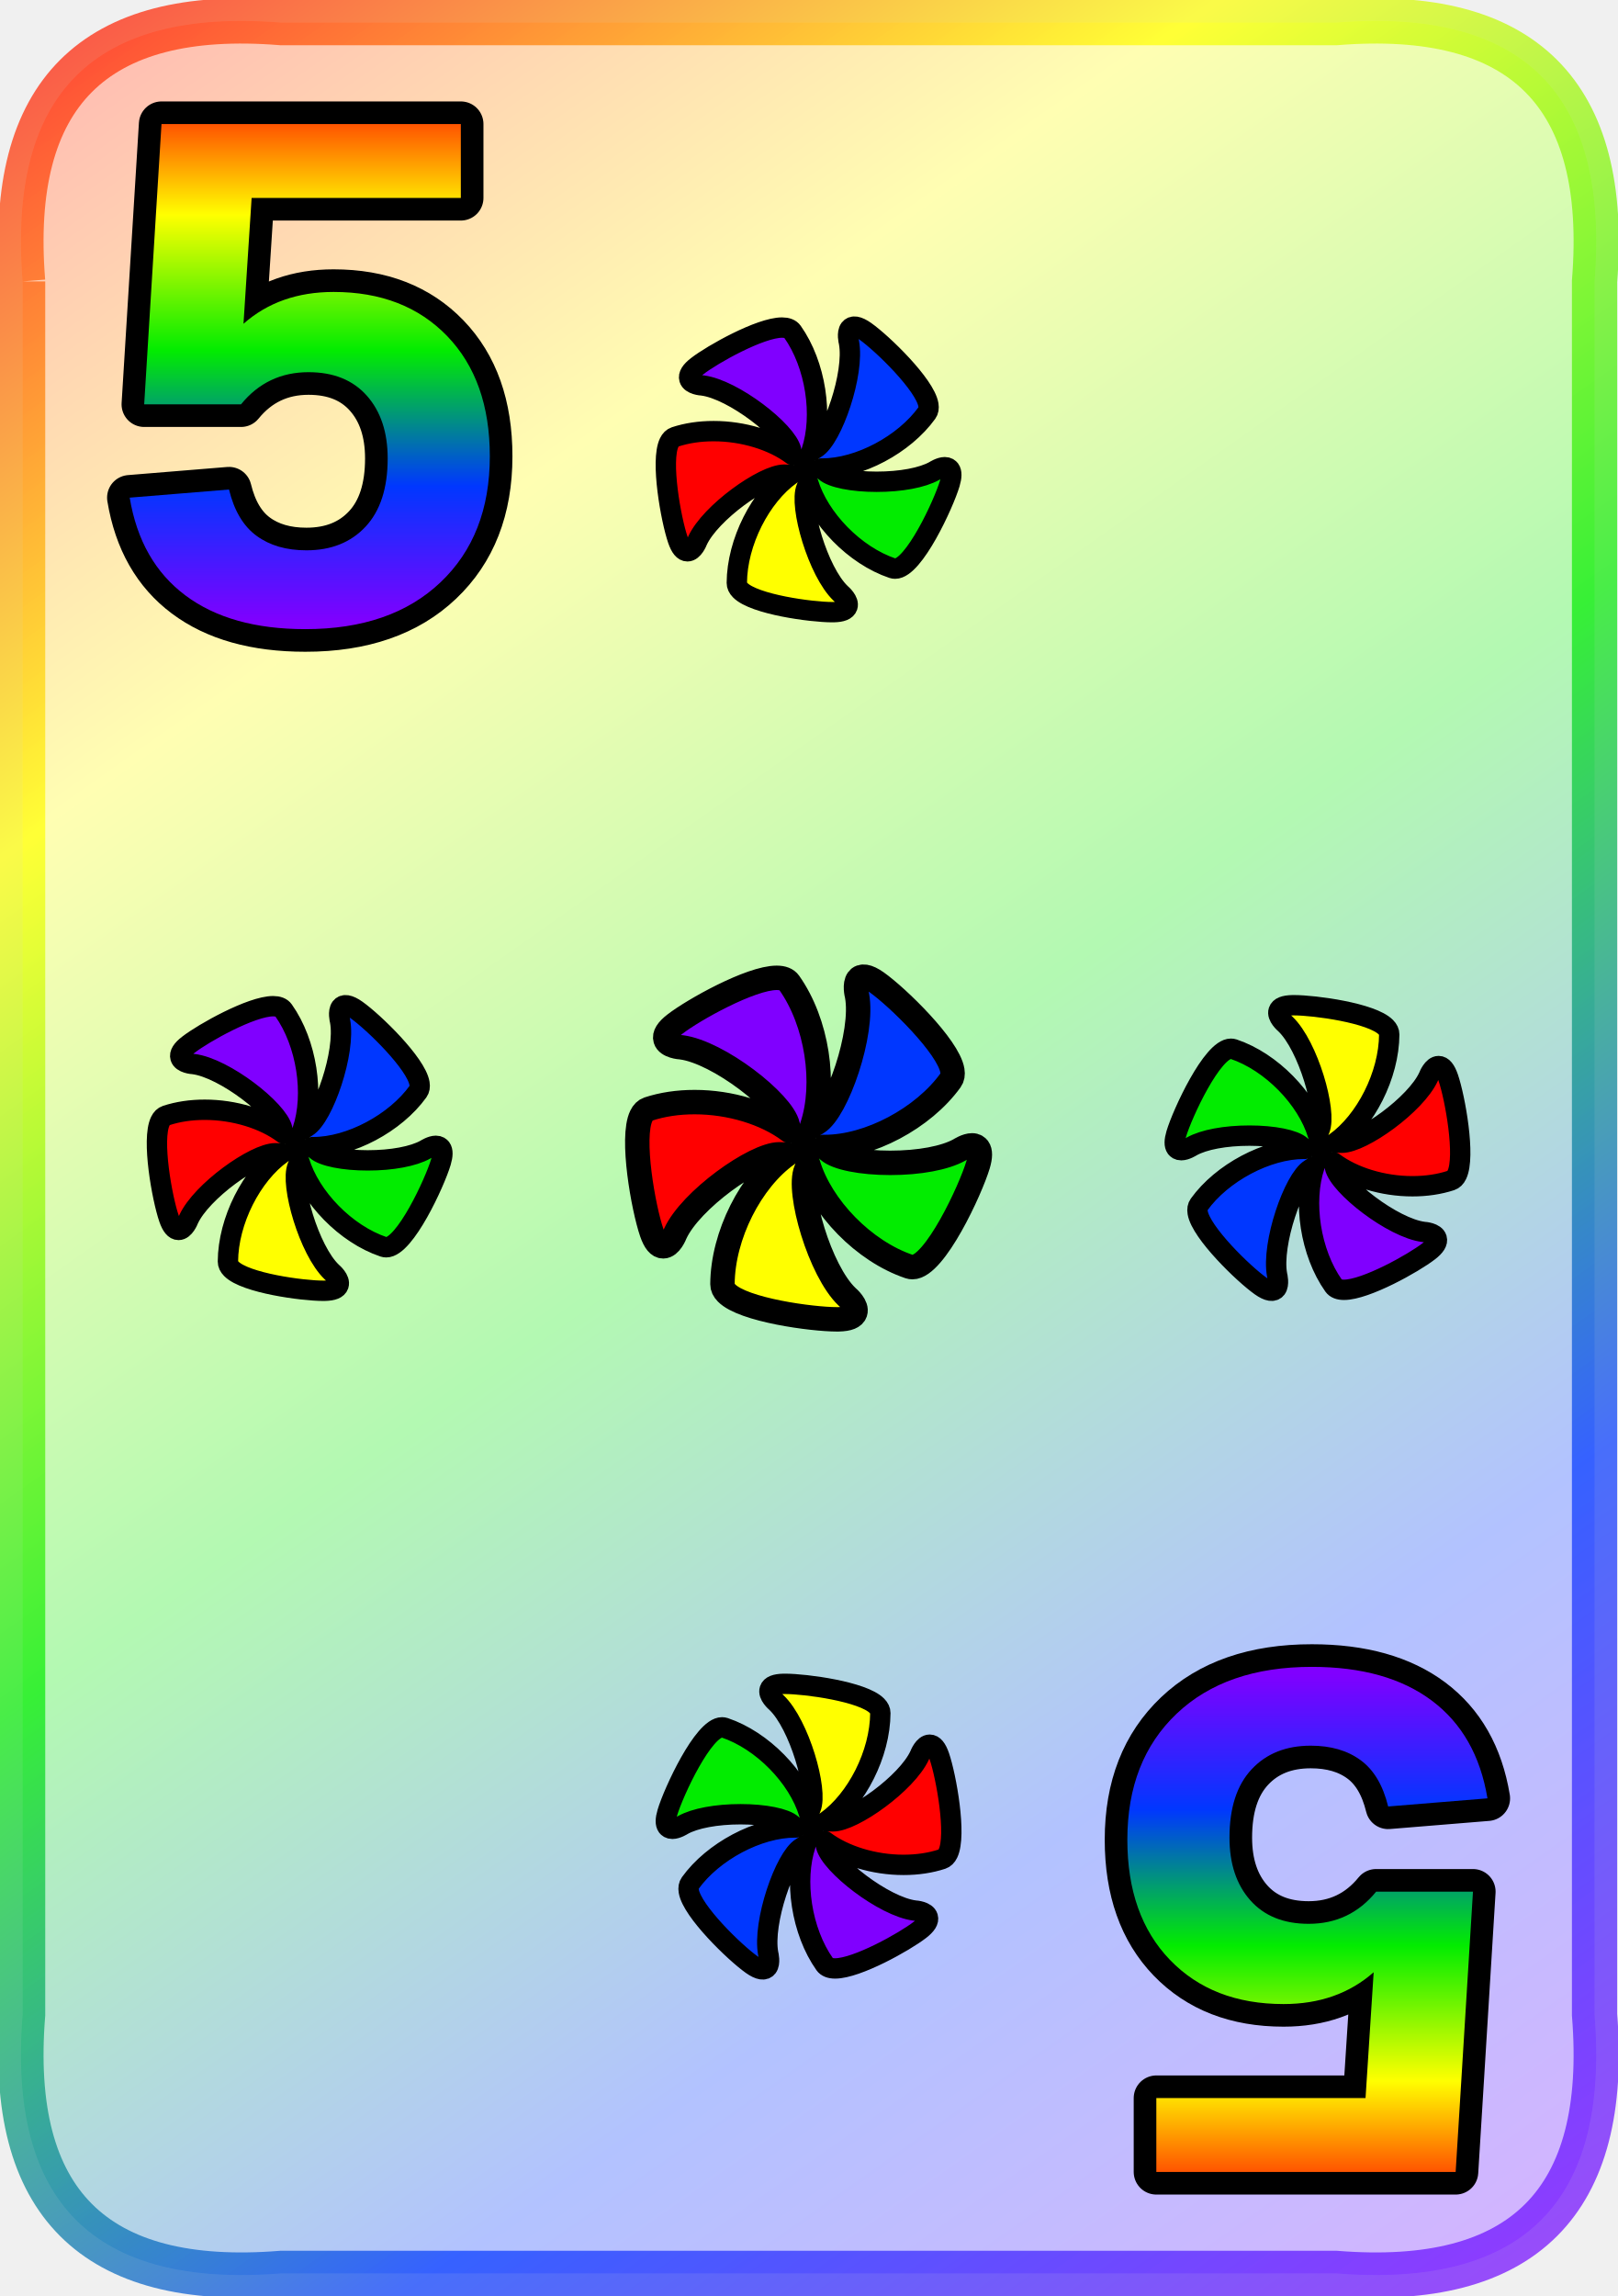
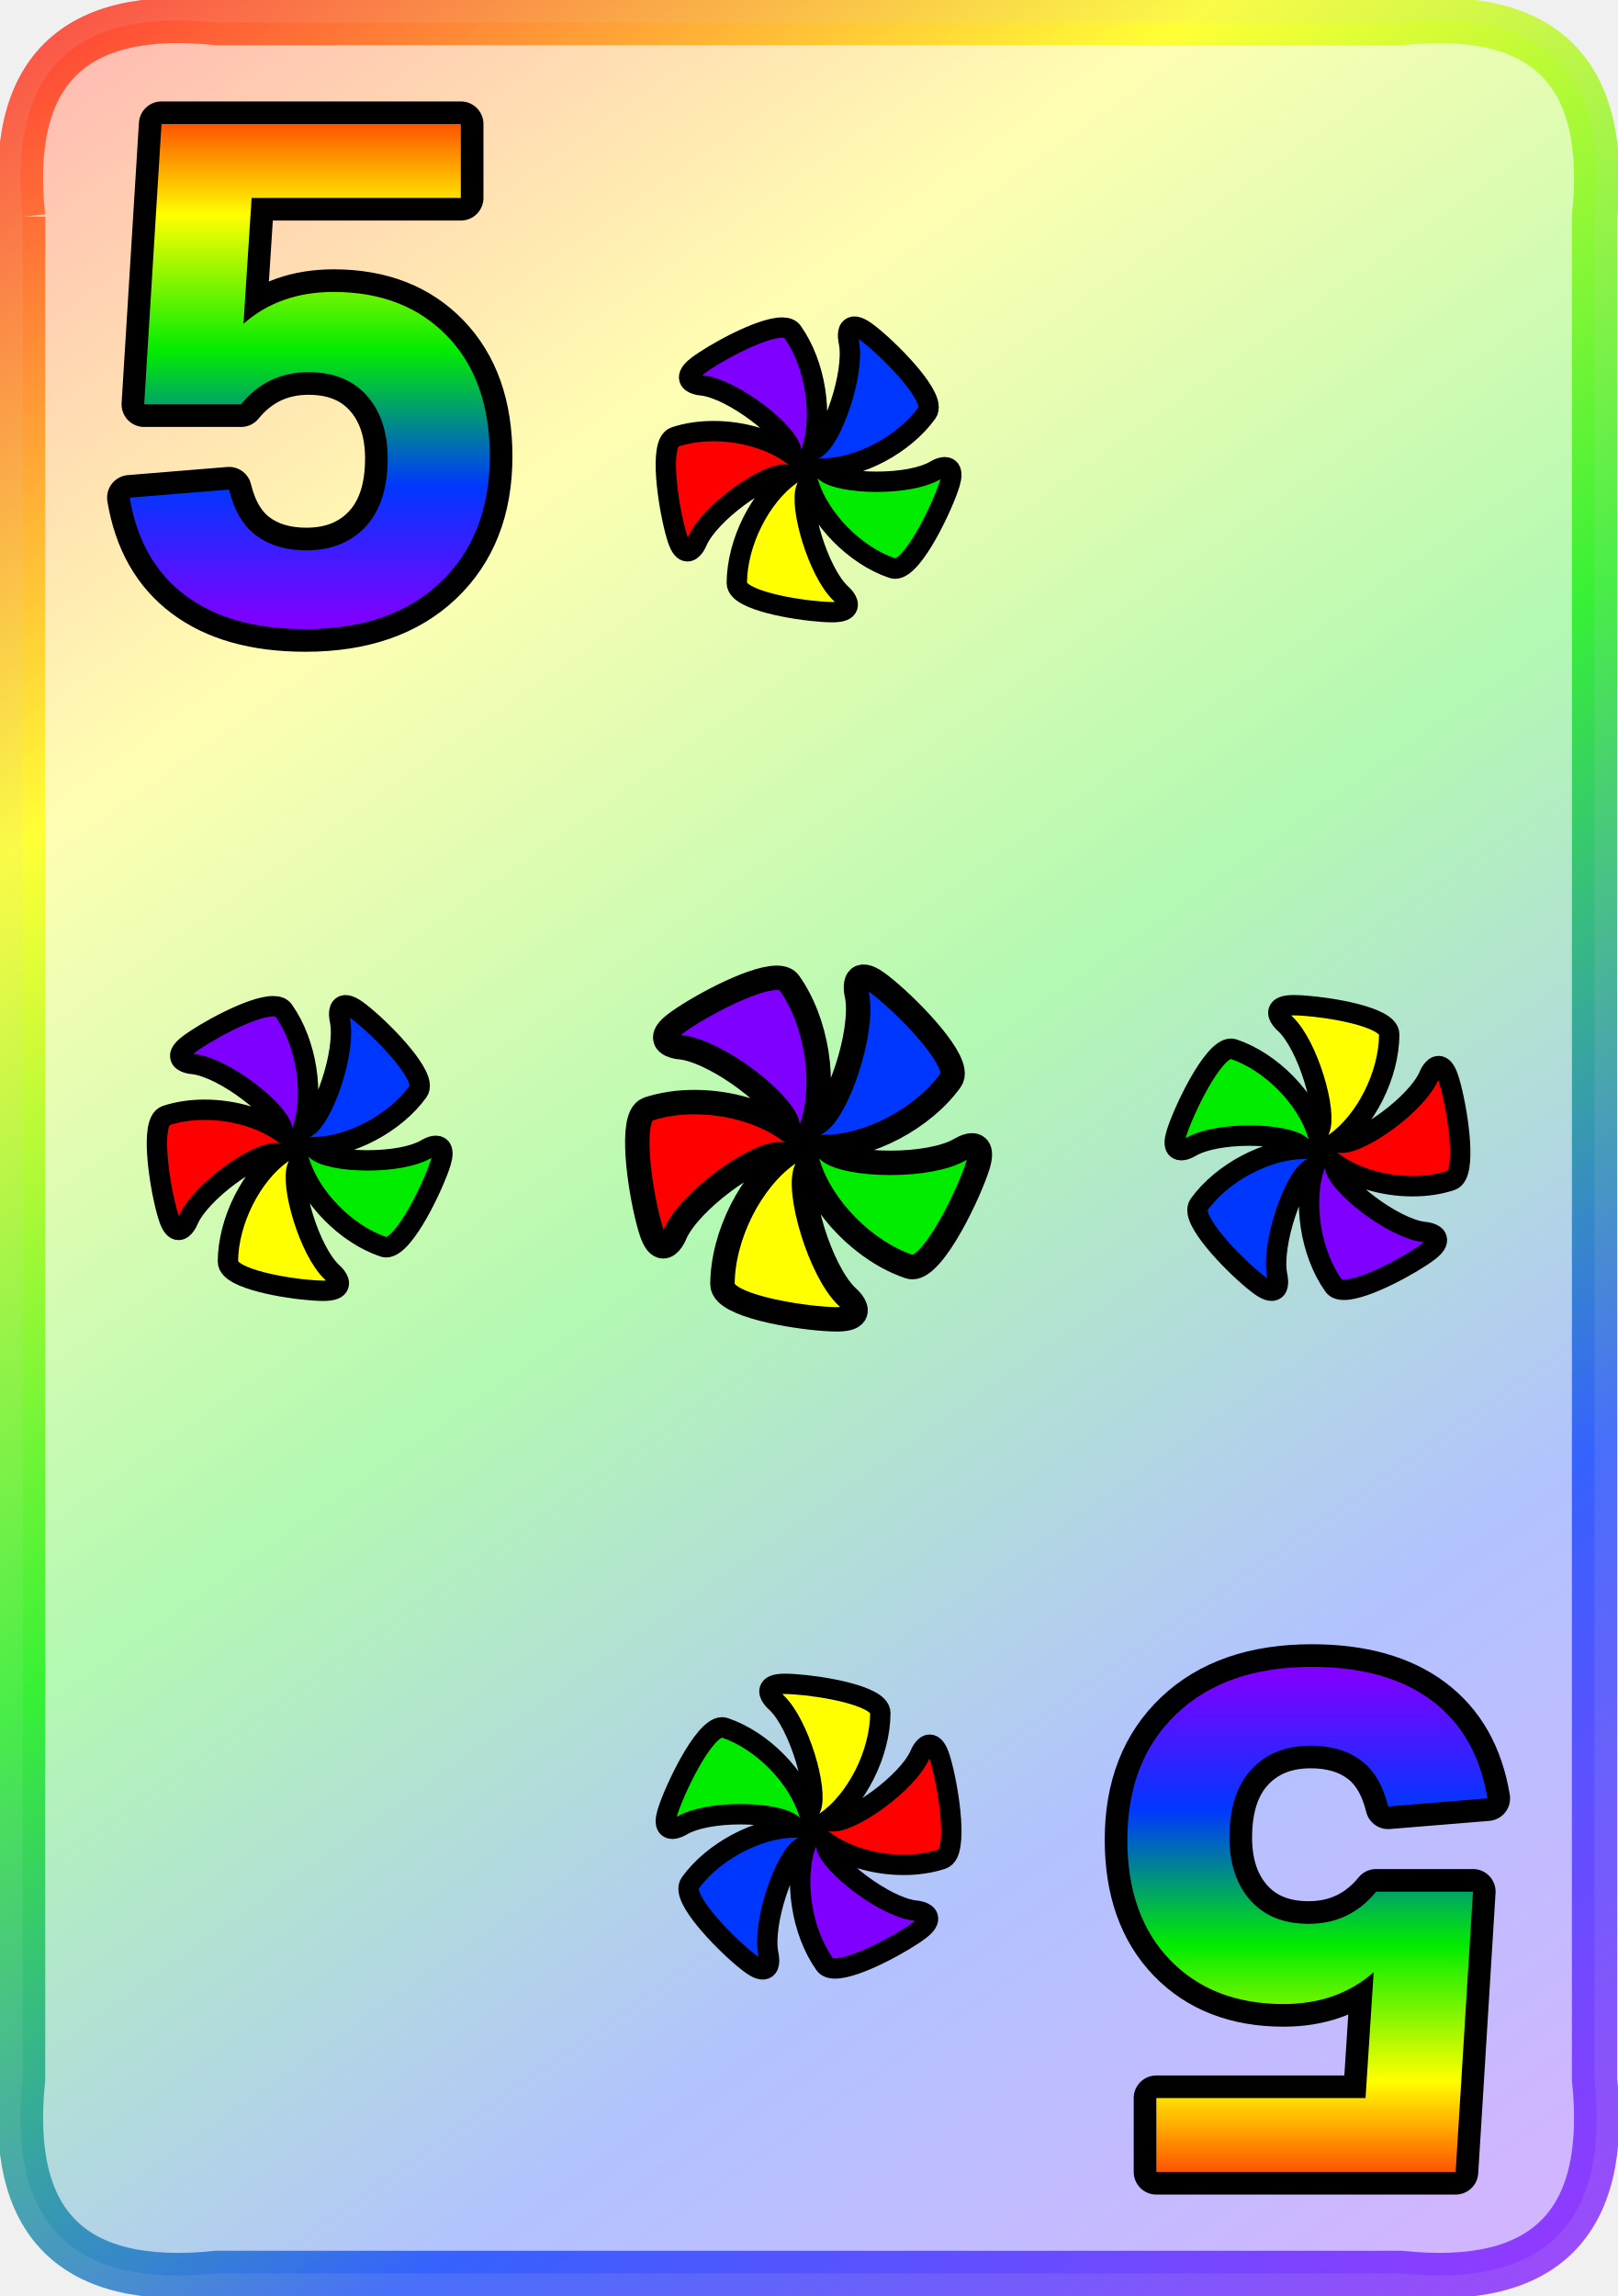
<svg xmlns="http://www.w3.org/2000/svg" version="1.1" width="286" height="406">
  <defs>
-     <linearGradient id="wSMNWvPsRnox" x1="0px" x2="286px" y1="0px" y2="406px" gradientUnits="userSpaceOnUse">
+     <linearGradient id="TeIerGgUOVFF" x1="0px" x2="286px" y1="0px" y2="406px" gradientUnits="userSpaceOnUse">
      <stop offset="0" stop-color="#ff0000" />
      <stop offset="0.25" stop-color="#ffff00" />
      <stop offset="0.5" stop-color="#02ec00" />
      <stop offset="0.75" stop-color="#0037ff" />
      <stop offset="1" stop-color="#8000ff" />
    </linearGradient>
-     <linearGradient id="TqTehcNtWSJo" x1="0px" x2="286px" y1="0px" y2="406px" gradientUnits="userSpaceOnUse">
+     <linearGradient id="ReAkDtvCszVu" x1="0px" x2="286px" y1="0px" y2="406px" gradientUnits="userSpaceOnUse">
      <stop offset="0" stop-color="#ff0000" />
      <stop offset="0.25" stop-color="#ffff00" />
      <stop offset="0.5" stop-color="#02ec00" />
      <stop offset="0.75" stop-color="#0037ff" />
      <stop offset="1" stop-color="#8000ff" />
    </linearGradient>
-     <linearGradient id="pPOssvXqhCor" x1="0px" x2="0px" y1="14px" y2="110px" gradientUnits="userSpaceOnUse">
+     <linearGradient id="OtSafIbBifDB" x1="0px" x2="0px" y1="14px" y2="110px" gradientUnits="userSpaceOnUse">
      <stop offset="0" stop-color="#ff0000" />
      <stop offset="0.25" stop-color="#ffff00" />
      <stop offset="0.5" stop-color="#02ec00" />
      <stop offset="0.75" stop-color="#0037ff" />
      <stop offset="1" stop-color="#8000ff" />
    </linearGradient>
  </defs>
  <g>
    <g>
-       <path fill="white" stroke="none" paint-order="stroke fill markers" d=" M 4 49.76 L 4 356.24 Q 0 406 49.76 402 L 236.24 402 Q 286 406 282 356.24 L 282 49.76 Q 286 0 236.24 4 L 49.76 4 Q 0 0 4 49.76" />
+       <path fill="white" stroke="none" paint-order="stroke fill markers" d=" M 4 38.32 L 4 367.68 Q 0 406 38.32 402 L 247.68 402 Q 286 406 282 367.68 L 282 38.32 Q 286 0 247.68 4 L 38.32 4 Q 0 0 4 38.32" />
    </g>
    <g>
-       <path fill="url(#wSMNWvPsRnox)" stroke="url(#TqTehcNtWSJo)" paint-order="fill stroke markers" d=" M 4 49.76 L 4 356.24 Q 0 406 49.76 402 L 236.24 402 Q 286 406 282 356.24 L 282 49.76 Q 286 0 236.24 4 L 49.76 4 Q 0 0 4 49.76" fill-opacity="0.3" stroke-miterlimit="10" stroke-width="8" stroke-opacity="0.7" stroke-dasharray="" />
+       <path fill="url(#TeIerGgUOVFF)" stroke="url(#ReAkDtvCszVu)" paint-order="fill stroke markers" d=" M 4 38.32 L 4 367.68 Q 0 406 38.32 402 L 247.68 402 Q 286 406 282 367.68 L 282 38.32 Q 286 0 247.68 4 L 38.32 4 Q 0 0 4 38.32" fill-opacity="0.3" stroke-miterlimit="10" stroke-width="8" stroke-opacity="0.7" stroke-dasharray="" />
    </g>
    <g>
      <g>
-         <text fill="url(#pPOssvXqhCor)" stroke="black" font-family="Arial" font-size="96pt" font-style="normal" font-weight="bold" text-decoration="normal" x="19" y="110" text-anchor="start" dominant-baseline="alphabetic" stroke-linejoin="round" stroke-miterlimit="10" stroke-width="8" stroke-dasharray="">5</text>
-         <text fill="url(#pPOssvXqhCor)" stroke="none" font-family="Arial" font-size="96pt" font-style="normal" font-weight="bold" text-decoration="normal" x="19" y="110" text-anchor="start" dominant-baseline="alphabetic">5</text>
+         <text fill="url(#OtSafIbBifDB)" stroke="black" font-family="Arial" font-size="96pt" font-style="normal" font-weight="bold" text-decoration="normal" x="19" y="110" text-anchor="start" dominant-baseline="alphabetic" stroke-linejoin="round" stroke-miterlimit="10" stroke-width="8" stroke-dasharray="">5</text>
+         <text fill="url(#OtSafIbBifDB)" stroke="none" font-family="Arial" font-size="96pt" font-style="normal" font-weight="bold" text-decoration="normal" x="19" y="110" text-anchor="start" dominant-baseline="alphabetic">5</text>
      </g>
    </g>
    <g transform="translate(286,406) rotate(180,0,0)">
      <g>
-         <text fill="url(#pPOssvXqhCor)" stroke="black" font-family="Arial" font-size="96pt" font-style="normal" font-weight="bold" text-decoration="normal" x="19" y="110" text-anchor="start" dominant-baseline="alphabetic" stroke-linejoin="round" stroke-miterlimit="10" stroke-width="8" stroke-dasharray="">5</text>
-         <text fill="url(#pPOssvXqhCor)" stroke="none" font-family="Arial" font-size="96pt" font-style="normal" font-weight="bold" text-decoration="normal" x="19" y="110" text-anchor="start" dominant-baseline="alphabetic">5</text>
+         <text fill="url(#OtSafIbBifDB)" stroke="black" font-family="Arial" font-size="96pt" font-style="normal" font-weight="bold" text-decoration="normal" x="19" y="110" text-anchor="start" dominant-baseline="alphabetic" stroke-linejoin="round" stroke-miterlimit="10" stroke-width="8" stroke-dasharray="">5</text>
+         <text fill="url(#OtSafIbBifDB)" stroke="none" font-family="Arial" font-size="96pt" font-style="normal" font-weight="bold" text-decoration="normal" x="19" y="110" text-anchor="start" dominant-baseline="alphabetic">5</text>
      </g>
    </g>
    <g transform="translate(143,203) translate(0,-120) scale(0.4,0.4) scale(3,3) translate(-122.2672,-111.175)" stroke="black" stroke-linejoin="round" stroke-miterlimit="10" stroke-width="3" stroke-dasharray="">
      <path fill="#ffff00" stroke="none" paint-order="stroke fill markers" d=" M 120.704 112.948 L 121.468 113.309 L 121.341 113.714 C 121.154 114.316 121.104 114.721 121.104 115.677 C 121.103 117.425 121.51 119.55 122.318 122.022 C 122.802 123.504 123.088 124.223 123.721 125.546 C 124.651 127.489 125.15 128.299 126.103 129.413 C 126.371 129.726 126.741 130.16 126.926 130.376 C 127.416 130.947 127.47 131.135 127.201 131.314 C 126.712 131.641 123.836 131.542 120.834 131.095 C 116.441 130.442 112.917 129.223 112.436 128.191 C 112.28 127.856 112.353 126.613 112.621 125.075 C 113.305 121.144 115.386 116.996 118.046 114.267 C 118.602 113.695 119.833 112.584 119.909 112.585 C 119.926 112.586 120.285 112.749 120.705 112.948" />
      <path fill="#8000ff" stroke="none" paint-order="stroke fill markers" d=" M 118.99 90.936 C 119.304 91.042 119.369 91.109 119.802 91.788 C 121.388 94.269 122.408 97.268 122.818 100.653 C 122.953 101.76 122.953 104.339 122.819 105.35 C 122.707 106.202 122.515 107.141 122.326 107.772 L 122.187 108.237 L 121.931 108.29 C 121.178 108.453 120.444 108.58 120.385 108.557 C 120.346 108.542 120.287 108.398 120.25 108.236 C 119.926 106.801 118.037 104.645 115.188 102.455 C 112.247 100.195 108.837 98.497 106.757 98.257 C 105.979 98.167 105.388 97.958 105.267 97.729 C 105.074 97.361 105.669 96.739 107.189 95.724 C 110.261 93.671 114.325 91.716 116.864 91.07 C 117.651 90.87 118.613 90.809 118.99 90.934" />
      <path fill="#ff0000" stroke="none" paint-order="stroke fill markers" d=" M 109.895 106.209 C 112.598 106.441 115.232 107.158 117.396 108.25 C 118.112 108.612 119.046 109.169 119.308 109.392 L 119.481 109.539 L 119.396 110.419 C 119.351 110.904 119.301 111.311 119.288 111.326 C 119.274 111.34 118.943 111.372 118.551 111.392 C 117.516 111.444 116.912 111.632 115.457 112.342 C 112.806 113.637 109.673 116.013 107.54 118.345 C 106.572 119.403 106.04 120.152 105.409 121.344 C 104.743 122.604 104.485 122.825 104.131 122.439 C 103.598 121.858 102.938 119.466 102.379 116.089 C 101.961 113.565 101.9 112.893 101.898 110.697 C 101.896 108.89 101.901 108.741 102.015 108.29 C 102.158 107.709 102.344 107.321 102.568 107.129 C 102.856 106.883 104.28 106.522 105.763 106.321 C 106.706 106.192 108.974 106.132 109.896 106.211" />
      <path fill="#0037ff" stroke="none" paint-order="stroke fill markers" d=" M 129.447 90.862 C 130.388 91.25 132.527 93.072 134.783 95.406 C 137.748 98.472 139.322 100.779 139.322 102.056 C 139.322 102.333 139.304 102.373 138.951 102.834 C 137.18 105.157 134.364 107.323 131.309 108.71 C 129.061 109.732 127.14 110.251 125.084 110.392 C 124.641 110.423 124.273 110.438 124.268 110.431 C 124.19 110.329 123.378 108.855 123.379 108.817 C 123.379 108.793 123.506 108.68 123.659 108.574 C 124.341 108.103 124.878 107.459 125.545 106.312 C 126.947 103.899 128.28 99.924 128.726 96.826 C 128.98 95.063 128.992 94.014 128.778 92.039 C 128.713 91.44 128.739 90.949 128.836 90.825 C 128.923 90.719 129.132 90.731 129.444 90.857" />
      <path fill="#02ec00" stroke="none" paint-order="stroke fill markers" d=" M 142.648 111.571 C 142.947 112.036 142.446 113.716 141.134 116.637 C 139.036 121.309 136.602 124.828 135.214 125.197 C 134.985 125.256 134.935 125.249 134.349 125.029 C 130.467 123.581 126.572 120.233 124.28 116.375 C 123.696 115.392 123.063 114.006 122.816 113.17 C 122.792 113.082 122.918 112.913 123.422 112.374 L 124.06 111.689 L 124.381 111.943 C 125.37 112.725 127.164 113.223 129.917 113.48 C 130.856 113.567 133.723 113.567 134.701 113.479 C 137.556 113.223 139.345 112.779 141.096 111.891 C 141.776 111.546 141.98 111.467 142.239 111.448 C 142.532 111.43 142.561 111.434 142.648 111.57" />
      <path fill="#000000" stroke="none" paint-order="stroke fill markers" d=" M 121.057 112.245 L 120.183 111.841 L 120.099 111.684 L 120.015 111.526 L 120.095 110.658 C 120.201 109.513 120.191 109.566 120.311 109.426 L 120.413 109.307 L 121.366 109.117 L 122.32 108.926 L 122.44 108.986 C 122.507 109.018 122.579 109.055 122.601 109.066 C 122.622 109.077 122.868 109.479 123.145 109.958 L 123.649 110.83 L 123.631 110.986 C 123.614 111.141 123.607 111.151 122.945 111.862 C 122.36 112.492 122.264 112.583 122.165 112.602 C 122.103 112.612 122.024 112.63 121.992 112.637 C 121.957 112.644 121.564 112.481 121.057 112.247" />
      <path fill="none" stroke="" d=" M 143.095 111.199 C 142.981 111.043 142.756 110.851 142.346 110.851 C 141.665 110.851 140.83 111.391 140.811 111.404 C 139.037 112.404 135.85 112.999 132.293 112.999 C 128.761 112.999 125.711 112.389 124.706 111.48 C 124.517 111.311 124.339 111.164 124.168 111.042 C 124.2 111.042 124.233 111.049 124.267 111.049 C 129.705 111.049 136.349 107.524 139.713 102.85 C 139.934 102.545 140.005 102.144 139.924 101.658 C 139.437 98.71 133.157 92.616 130.638 90.834 C 129.506 90.032 128.74 89.938 128.339 90.461 C 127.879 91.076 128.183 92.333 128.217 92.457 C 129.086 97.041 125.749 106.619 123.318 108.075 C 123.079 108.218 122.875 108.36 122.695 108.502 C 124.442 103.277 123.329 95.751 119.883 90.884 C 119.597 90.48 119.083 90.278 118.355 90.278 C 115.147 90.278 108.097 94.224 105.858 95.961 C 104.912 96.69 104.531 97.305 104.692 97.841 C 104.942 98.686 106.468 98.802 106.627 98.808 C 111.175 99.381 119.096 105.569 119.706 108.371 C 119.764 108.633 119.834 108.846 119.907 109.058 C 117.013 106.887 112.641 105.539 108.272 105.539 C 106.229 105.539 104.315 105.824 102.584 106.393 C 102.228 106.511 101.939 106.791 101.725 107.232 C 100.42 109.901 101.986 118.588 102.999 121.54 C 103.395 122.688 103.855 123.25 104.414 123.25 C 105.272 123.25 105.841 121.823 105.897 121.677 C 107.78 117.575 115.665 111.949 118.676 111.949 C 118.743 111.949 118.807 111.952 118.869 111.956 C 119.105 111.973 119.316 111.988 119.507 111.988 C 119.559 111.988 119.586 111.97 119.635 111.97 C 115.188 115.14 111.723 121.897 111.691 127.906 C 111.689 128.276 111.856 128.638 112.191 128.976 C 114.246 131.078 122.713 132.214 125.718 132.214 L 125.964 132.212 C 127.152 132.187 127.815 131.92 127.995 131.388 C 128.28 130.554 127.113 129.549 126.993 129.447 C 123.648 126.259 120.823 116.511 121.951 113.877 C 122.064 113.617 122.15 113.382 122.214 113.156 C 123.809 118.433 129.048 123.865 134.649 125.745 C 134.767 125.784 134.895 125.804 135.026 125.804 C 137.763 125.804 142.174 116.278 143.077 113.25 C 143.373 112.256 143.379 111.585 143.095 111.197 Z" />
      <g transform="scale(0.3333333,0.3333333)" stroke="" />
    </g>
    <g transform="translate(143,203) translate(0,120) scale(0.4,0.4) rotate(180,0,0) scale(3,3) translate(-122.2672,-111.175)" stroke="black" stroke-linejoin="round" stroke-miterlimit="10" stroke-width="3" stroke-dasharray="">
      <path fill="#ffff00" stroke="none" paint-order="stroke fill markers" d=" M 120.704 112.948 L 121.468 113.309 L 121.341 113.714 C 121.154 114.316 121.104 114.721 121.104 115.677 C 121.103 117.425 121.51 119.55 122.318 122.022 C 122.802 123.504 123.088 124.223 123.721 125.546 C 124.651 127.489 125.15 128.299 126.103 129.413 C 126.371 129.726 126.741 130.16 126.926 130.376 C 127.416 130.947 127.47 131.135 127.201 131.314 C 126.712 131.641 123.836 131.542 120.834 131.095 C 116.441 130.442 112.917 129.223 112.436 128.191 C 112.28 127.856 112.353 126.613 112.621 125.075 C 113.305 121.144 115.386 116.996 118.046 114.267 C 118.602 113.695 119.833 112.584 119.909 112.585 C 119.926 112.586 120.285 112.749 120.705 112.948" />
      <path fill="#8000ff" stroke="none" paint-order="stroke fill markers" d=" M 118.99 90.936 C 119.304 91.042 119.369 91.109 119.802 91.788 C 121.388 94.269 122.408 97.268 122.818 100.653 C 122.953 101.76 122.953 104.339 122.819 105.35 C 122.707 106.202 122.515 107.141 122.326 107.772 L 122.187 108.237 L 121.931 108.29 C 121.178 108.453 120.444 108.58 120.385 108.557 C 120.346 108.542 120.287 108.398 120.25 108.236 C 119.926 106.801 118.037 104.645 115.188 102.455 C 112.247 100.195 108.837 98.497 106.757 98.257 C 105.979 98.167 105.388 97.958 105.267 97.729 C 105.074 97.361 105.669 96.739 107.189 95.724 C 110.261 93.671 114.325 91.716 116.864 91.07 C 117.651 90.87 118.613 90.809 118.99 90.934" />
      <path fill="#ff0000" stroke="none" paint-order="stroke fill markers" d=" M 109.895 106.209 C 112.598 106.441 115.232 107.158 117.396 108.25 C 118.112 108.612 119.046 109.169 119.308 109.392 L 119.481 109.539 L 119.396 110.419 C 119.351 110.904 119.301 111.311 119.288 111.326 C 119.274 111.34 118.943 111.372 118.551 111.392 C 117.516 111.444 116.912 111.632 115.457 112.342 C 112.806 113.637 109.673 116.013 107.54 118.345 C 106.572 119.403 106.04 120.152 105.409 121.344 C 104.743 122.604 104.485 122.825 104.131 122.439 C 103.598 121.858 102.938 119.466 102.379 116.089 C 101.961 113.565 101.9 112.893 101.898 110.697 C 101.896 108.89 101.901 108.741 102.015 108.29 C 102.158 107.709 102.344 107.321 102.568 107.129 C 102.856 106.883 104.28 106.522 105.763 106.321 C 106.706 106.192 108.974 106.132 109.896 106.211" />
      <path fill="#0037ff" stroke="none" paint-order="stroke fill markers" d=" M 129.447 90.862 C 130.388 91.25 132.527 93.072 134.783 95.406 C 137.748 98.472 139.322 100.779 139.322 102.056 C 139.322 102.333 139.304 102.373 138.951 102.834 C 137.18 105.157 134.364 107.323 131.309 108.71 C 129.061 109.732 127.14 110.251 125.084 110.392 C 124.641 110.423 124.273 110.438 124.268 110.431 C 124.19 110.329 123.378 108.855 123.379 108.817 C 123.379 108.793 123.506 108.68 123.659 108.574 C 124.341 108.103 124.878 107.459 125.545 106.312 C 126.947 103.899 128.28 99.924 128.726 96.826 C 128.98 95.063 128.992 94.014 128.778 92.039 C 128.713 91.44 128.739 90.949 128.836 90.825 C 128.923 90.719 129.132 90.731 129.444 90.857" />
      <path fill="#02ec00" stroke="none" paint-order="stroke fill markers" d=" M 142.648 111.571 C 142.947 112.036 142.446 113.716 141.134 116.637 C 139.036 121.309 136.602 124.828 135.214 125.197 C 134.985 125.256 134.935 125.249 134.349 125.029 C 130.467 123.581 126.572 120.233 124.28 116.375 C 123.696 115.392 123.063 114.006 122.816 113.17 C 122.792 113.082 122.918 112.913 123.422 112.374 L 124.06 111.689 L 124.381 111.943 C 125.37 112.725 127.164 113.223 129.917 113.48 C 130.856 113.567 133.723 113.567 134.701 113.479 C 137.556 113.223 139.345 112.779 141.096 111.891 C 141.776 111.546 141.98 111.467 142.239 111.448 C 142.532 111.43 142.561 111.434 142.648 111.57" />
      <path fill="#000000" stroke="none" paint-order="stroke fill markers" d=" M 121.057 112.245 L 120.183 111.841 L 120.099 111.684 L 120.015 111.526 L 120.095 110.658 C 120.201 109.513 120.191 109.566 120.311 109.426 L 120.413 109.307 L 121.366 109.117 L 122.32 108.926 L 122.44 108.986 C 122.507 109.018 122.579 109.055 122.601 109.066 C 122.622 109.077 122.868 109.479 123.145 109.958 L 123.649 110.83 L 123.631 110.986 C 123.614 111.141 123.607 111.151 122.945 111.862 C 122.36 112.492 122.264 112.583 122.165 112.602 C 122.103 112.612 122.024 112.63 121.992 112.637 C 121.957 112.644 121.564 112.481 121.057 112.247" />
      <path fill="none" stroke="" d=" M 143.095 111.199 C 142.981 111.043 142.756 110.851 142.346 110.851 C 141.665 110.851 140.83 111.391 140.811 111.404 C 139.037 112.404 135.85 112.999 132.293 112.999 C 128.761 112.999 125.711 112.389 124.706 111.48 C 124.517 111.311 124.339 111.164 124.168 111.042 C 124.2 111.042 124.233 111.049 124.267 111.049 C 129.705 111.049 136.349 107.524 139.713 102.85 C 139.934 102.545 140.005 102.144 139.924 101.658 C 139.437 98.71 133.157 92.616 130.638 90.834 C 129.506 90.032 128.74 89.938 128.339 90.461 C 127.879 91.076 128.183 92.333 128.217 92.457 C 129.086 97.041 125.749 106.619 123.318 108.075 C 123.079 108.218 122.875 108.36 122.695 108.502 C 124.442 103.277 123.329 95.751 119.883 90.884 C 119.597 90.48 119.083 90.278 118.355 90.278 C 115.147 90.278 108.097 94.224 105.858 95.961 C 104.912 96.69 104.531 97.305 104.692 97.841 C 104.942 98.686 106.468 98.802 106.627 98.808 C 111.175 99.381 119.096 105.569 119.706 108.371 C 119.764 108.633 119.834 108.846 119.907 109.058 C 117.013 106.887 112.641 105.539 108.272 105.539 C 106.229 105.539 104.315 105.824 102.584 106.393 C 102.228 106.511 101.939 106.791 101.725 107.232 C 100.42 109.901 101.986 118.588 102.999 121.54 C 103.395 122.688 103.855 123.25 104.414 123.25 C 105.272 123.25 105.841 121.823 105.897 121.677 C 107.78 117.575 115.665 111.949 118.676 111.949 C 118.743 111.949 118.807 111.952 118.869 111.956 C 119.105 111.973 119.316 111.988 119.507 111.988 C 119.559 111.988 119.586 111.97 119.635 111.97 C 115.188 115.14 111.723 121.897 111.691 127.906 C 111.689 128.276 111.856 128.638 112.191 128.976 C 114.246 131.078 122.713 132.214 125.718 132.214 L 125.964 132.212 C 127.152 132.187 127.815 131.92 127.995 131.388 C 128.28 130.554 127.113 129.549 126.993 129.447 C 123.648 126.259 120.823 116.511 121.951 113.877 C 122.064 113.617 122.15 113.382 122.214 113.156 C 123.809 118.433 129.048 123.865 134.649 125.745 C 134.767 125.784 134.895 125.804 135.026 125.804 C 137.763 125.804 142.174 116.278 143.077 113.25 C 143.373 112.256 143.379 111.585 143.095 111.197 Z" />
      <g transform="scale(0.3333333,0.3333333)" stroke="" />
    </g>
    <g transform="translate(143,203) translate(-90,0) scale(0.4,0.4) scale(3,3) translate(-122.2672,-111.175)" stroke="black" stroke-linejoin="round" stroke-miterlimit="10" stroke-width="3" stroke-dasharray="">
      <path fill="#ffff00" stroke="none" paint-order="stroke fill markers" d=" M 120.704 112.948 L 121.468 113.309 L 121.341 113.714 C 121.154 114.316 121.104 114.721 121.104 115.677 C 121.103 117.425 121.51 119.55 122.318 122.022 C 122.802 123.504 123.088 124.223 123.721 125.546 C 124.651 127.489 125.15 128.299 126.103 129.413 C 126.371 129.726 126.741 130.16 126.926 130.376 C 127.416 130.947 127.47 131.135 127.201 131.314 C 126.712 131.641 123.836 131.542 120.834 131.095 C 116.441 130.442 112.917 129.223 112.436 128.191 C 112.28 127.856 112.353 126.613 112.621 125.075 C 113.305 121.144 115.386 116.996 118.046 114.267 C 118.602 113.695 119.833 112.584 119.909 112.585 C 119.926 112.586 120.285 112.749 120.705 112.948" />
      <path fill="#8000ff" stroke="none" paint-order="stroke fill markers" d=" M 118.99 90.936 C 119.304 91.042 119.369 91.109 119.802 91.788 C 121.388 94.269 122.408 97.268 122.818 100.653 C 122.953 101.76 122.953 104.339 122.819 105.35 C 122.707 106.202 122.515 107.141 122.326 107.772 L 122.187 108.237 L 121.931 108.29 C 121.178 108.453 120.444 108.58 120.385 108.557 C 120.346 108.542 120.287 108.398 120.25 108.236 C 119.926 106.801 118.037 104.645 115.188 102.455 C 112.247 100.195 108.837 98.497 106.757 98.257 C 105.979 98.167 105.388 97.958 105.267 97.729 C 105.074 97.361 105.669 96.739 107.189 95.724 C 110.261 93.671 114.325 91.716 116.864 91.07 C 117.651 90.87 118.613 90.809 118.99 90.934" />
      <path fill="#ff0000" stroke="none" paint-order="stroke fill markers" d=" M 109.895 106.209 C 112.598 106.441 115.232 107.158 117.396 108.25 C 118.112 108.612 119.046 109.169 119.308 109.392 L 119.481 109.539 L 119.396 110.419 C 119.351 110.904 119.301 111.311 119.288 111.326 C 119.274 111.34 118.943 111.372 118.551 111.392 C 117.516 111.444 116.912 111.632 115.457 112.342 C 112.806 113.637 109.673 116.013 107.54 118.345 C 106.572 119.403 106.04 120.152 105.409 121.344 C 104.743 122.604 104.485 122.825 104.131 122.439 C 103.598 121.858 102.938 119.466 102.379 116.089 C 101.961 113.565 101.9 112.893 101.898 110.697 C 101.896 108.89 101.901 108.741 102.015 108.29 C 102.158 107.709 102.344 107.321 102.568 107.129 C 102.856 106.883 104.28 106.522 105.763 106.321 C 106.706 106.192 108.974 106.132 109.896 106.211" />
      <path fill="#0037ff" stroke="none" paint-order="stroke fill markers" d=" M 129.447 90.862 C 130.388 91.25 132.527 93.072 134.783 95.406 C 137.748 98.472 139.322 100.779 139.322 102.056 C 139.322 102.333 139.304 102.373 138.951 102.834 C 137.18 105.157 134.364 107.323 131.309 108.71 C 129.061 109.732 127.14 110.251 125.084 110.392 C 124.641 110.423 124.273 110.438 124.268 110.431 C 124.19 110.329 123.378 108.855 123.379 108.817 C 123.379 108.793 123.506 108.68 123.659 108.574 C 124.341 108.103 124.878 107.459 125.545 106.312 C 126.947 103.899 128.28 99.924 128.726 96.826 C 128.98 95.063 128.992 94.014 128.778 92.039 C 128.713 91.44 128.739 90.949 128.836 90.825 C 128.923 90.719 129.132 90.731 129.444 90.857" />
      <path fill="#02ec00" stroke="none" paint-order="stroke fill markers" d=" M 142.648 111.571 C 142.947 112.036 142.446 113.716 141.134 116.637 C 139.036 121.309 136.602 124.828 135.214 125.197 C 134.985 125.256 134.935 125.249 134.349 125.029 C 130.467 123.581 126.572 120.233 124.28 116.375 C 123.696 115.392 123.063 114.006 122.816 113.17 C 122.792 113.082 122.918 112.913 123.422 112.374 L 124.06 111.689 L 124.381 111.943 C 125.37 112.725 127.164 113.223 129.917 113.48 C 130.856 113.567 133.723 113.567 134.701 113.479 C 137.556 113.223 139.345 112.779 141.096 111.891 C 141.776 111.546 141.98 111.467 142.239 111.448 C 142.532 111.43 142.561 111.434 142.648 111.57" />
      <path fill="#000000" stroke="none" paint-order="stroke fill markers" d=" M 121.057 112.245 L 120.183 111.841 L 120.099 111.684 L 120.015 111.526 L 120.095 110.658 C 120.201 109.513 120.191 109.566 120.311 109.426 L 120.413 109.307 L 121.366 109.117 L 122.32 108.926 L 122.44 108.986 C 122.507 109.018 122.579 109.055 122.601 109.066 C 122.622 109.077 122.868 109.479 123.145 109.958 L 123.649 110.83 L 123.631 110.986 C 123.614 111.141 123.607 111.151 122.945 111.862 C 122.36 112.492 122.264 112.583 122.165 112.602 C 122.103 112.612 122.024 112.63 121.992 112.637 C 121.957 112.644 121.564 112.481 121.057 112.247" />
      <path fill="none" stroke="" d=" M 143.095 111.199 C 142.981 111.043 142.756 110.851 142.346 110.851 C 141.665 110.851 140.83 111.391 140.811 111.404 C 139.037 112.404 135.85 112.999 132.293 112.999 C 128.761 112.999 125.711 112.389 124.706 111.48 C 124.517 111.311 124.339 111.164 124.168 111.042 C 124.2 111.042 124.233 111.049 124.267 111.049 C 129.705 111.049 136.349 107.524 139.713 102.85 C 139.934 102.545 140.005 102.144 139.924 101.658 C 139.437 98.71 133.157 92.616 130.638 90.834 C 129.506 90.032 128.74 89.938 128.339 90.461 C 127.879 91.076 128.183 92.333 128.217 92.457 C 129.086 97.041 125.749 106.619 123.318 108.075 C 123.079 108.218 122.875 108.36 122.695 108.502 C 124.442 103.277 123.329 95.751 119.883 90.884 C 119.597 90.48 119.083 90.278 118.355 90.278 C 115.147 90.278 108.097 94.224 105.858 95.961 C 104.912 96.69 104.531 97.305 104.692 97.841 C 104.942 98.686 106.468 98.802 106.627 98.808 C 111.175 99.381 119.096 105.569 119.706 108.371 C 119.764 108.633 119.834 108.846 119.907 109.058 C 117.013 106.887 112.641 105.539 108.272 105.539 C 106.229 105.539 104.315 105.824 102.584 106.393 C 102.228 106.511 101.939 106.791 101.725 107.232 C 100.42 109.901 101.986 118.588 102.999 121.54 C 103.395 122.688 103.855 123.25 104.414 123.25 C 105.272 123.25 105.841 121.823 105.897 121.677 C 107.78 117.575 115.665 111.949 118.676 111.949 C 118.743 111.949 118.807 111.952 118.869 111.956 C 119.105 111.973 119.316 111.988 119.507 111.988 C 119.559 111.988 119.586 111.97 119.635 111.97 C 115.188 115.14 111.723 121.897 111.691 127.906 C 111.689 128.276 111.856 128.638 112.191 128.976 C 114.246 131.078 122.713 132.214 125.718 132.214 L 125.964 132.212 C 127.152 132.187 127.815 131.92 127.995 131.388 C 128.28 130.554 127.113 129.549 126.993 129.447 C 123.648 126.259 120.823 116.511 121.951 113.877 C 122.064 113.617 122.15 113.382 122.214 113.156 C 123.809 118.433 129.048 123.865 134.649 125.745 C 134.767 125.784 134.895 125.804 135.026 125.804 C 137.763 125.804 142.174 116.278 143.077 113.25 C 143.373 112.256 143.379 111.585 143.095 111.197 Z" />
      <g transform="scale(0.3333333,0.3333333)" stroke="" />
    </g>
    <g transform="translate(143,203) translate(90,0) scale(0.4,0.4) rotate(180,0,0) scale(3,3) translate(-122.2672,-111.175)" stroke="black" stroke-linejoin="round" stroke-miterlimit="10" stroke-width="3" stroke-dasharray="">
      <path fill="#ffff00" stroke="none" paint-order="stroke fill markers" d=" M 120.704 112.948 L 121.468 113.309 L 121.341 113.714 C 121.154 114.316 121.104 114.721 121.104 115.677 C 121.103 117.425 121.51 119.55 122.318 122.022 C 122.802 123.504 123.088 124.223 123.721 125.546 C 124.651 127.489 125.15 128.299 126.103 129.413 C 126.371 129.726 126.741 130.16 126.926 130.376 C 127.416 130.947 127.47 131.135 127.201 131.314 C 126.712 131.641 123.836 131.542 120.834 131.095 C 116.441 130.442 112.917 129.223 112.436 128.191 C 112.28 127.856 112.353 126.613 112.621 125.075 C 113.305 121.144 115.386 116.996 118.046 114.267 C 118.602 113.695 119.833 112.584 119.909 112.585 C 119.926 112.586 120.285 112.749 120.705 112.948" />
      <path fill="#8000ff" stroke="none" paint-order="stroke fill markers" d=" M 118.99 90.936 C 119.304 91.042 119.369 91.109 119.802 91.788 C 121.388 94.269 122.408 97.268 122.818 100.653 C 122.953 101.76 122.953 104.339 122.819 105.35 C 122.707 106.202 122.515 107.141 122.326 107.772 L 122.187 108.237 L 121.931 108.29 C 121.178 108.453 120.444 108.58 120.385 108.557 C 120.346 108.542 120.287 108.398 120.25 108.236 C 119.926 106.801 118.037 104.645 115.188 102.455 C 112.247 100.195 108.837 98.497 106.757 98.257 C 105.979 98.167 105.388 97.958 105.267 97.729 C 105.074 97.361 105.669 96.739 107.189 95.724 C 110.261 93.671 114.325 91.716 116.864 91.07 C 117.651 90.87 118.613 90.809 118.99 90.934" />
      <path fill="#ff0000" stroke="none" paint-order="stroke fill markers" d=" M 109.895 106.209 C 112.598 106.441 115.232 107.158 117.396 108.25 C 118.112 108.612 119.046 109.169 119.308 109.392 L 119.481 109.539 L 119.396 110.419 C 119.351 110.904 119.301 111.311 119.288 111.326 C 119.274 111.34 118.943 111.372 118.551 111.392 C 117.516 111.444 116.912 111.632 115.457 112.342 C 112.806 113.637 109.673 116.013 107.54 118.345 C 106.572 119.403 106.04 120.152 105.409 121.344 C 104.743 122.604 104.485 122.825 104.131 122.439 C 103.598 121.858 102.938 119.466 102.379 116.089 C 101.961 113.565 101.9 112.893 101.898 110.697 C 101.896 108.89 101.901 108.741 102.015 108.29 C 102.158 107.709 102.344 107.321 102.568 107.129 C 102.856 106.883 104.28 106.522 105.763 106.321 C 106.706 106.192 108.974 106.132 109.896 106.211" />
      <path fill="#0037ff" stroke="none" paint-order="stroke fill markers" d=" M 129.447 90.862 C 130.388 91.25 132.527 93.072 134.783 95.406 C 137.748 98.472 139.322 100.779 139.322 102.056 C 139.322 102.333 139.304 102.373 138.951 102.834 C 137.18 105.157 134.364 107.323 131.309 108.71 C 129.061 109.732 127.14 110.251 125.084 110.392 C 124.641 110.423 124.273 110.438 124.268 110.431 C 124.19 110.329 123.378 108.855 123.379 108.817 C 123.379 108.793 123.506 108.68 123.659 108.574 C 124.341 108.103 124.878 107.459 125.545 106.312 C 126.947 103.899 128.28 99.924 128.726 96.826 C 128.98 95.063 128.992 94.014 128.778 92.039 C 128.713 91.44 128.739 90.949 128.836 90.825 C 128.923 90.719 129.132 90.731 129.444 90.857" />
      <path fill="#02ec00" stroke="none" paint-order="stroke fill markers" d=" M 142.648 111.571 C 142.947 112.036 142.446 113.716 141.134 116.637 C 139.036 121.309 136.602 124.828 135.214 125.197 C 134.985 125.256 134.935 125.249 134.349 125.029 C 130.467 123.581 126.572 120.233 124.28 116.375 C 123.696 115.392 123.063 114.006 122.816 113.17 C 122.792 113.082 122.918 112.913 123.422 112.374 L 124.06 111.689 L 124.381 111.943 C 125.37 112.725 127.164 113.223 129.917 113.48 C 130.856 113.567 133.723 113.567 134.701 113.479 C 137.556 113.223 139.345 112.779 141.096 111.891 C 141.776 111.546 141.98 111.467 142.239 111.448 C 142.532 111.43 142.561 111.434 142.648 111.57" />
      <path fill="#000000" stroke="none" paint-order="stroke fill markers" d=" M 121.057 112.245 L 120.183 111.841 L 120.099 111.684 L 120.015 111.526 L 120.095 110.658 C 120.201 109.513 120.191 109.566 120.311 109.426 L 120.413 109.307 L 121.366 109.117 L 122.32 108.926 L 122.44 108.986 C 122.507 109.018 122.579 109.055 122.601 109.066 C 122.622 109.077 122.868 109.479 123.145 109.958 L 123.649 110.83 L 123.631 110.986 C 123.614 111.141 123.607 111.151 122.945 111.862 C 122.36 112.492 122.264 112.583 122.165 112.602 C 122.103 112.612 122.024 112.63 121.992 112.637 C 121.957 112.644 121.564 112.481 121.057 112.247" />
      <path fill="none" stroke="" d=" M 143.095 111.199 C 142.981 111.043 142.756 110.851 142.346 110.851 C 141.665 110.851 140.83 111.391 140.811 111.404 C 139.037 112.404 135.85 112.999 132.293 112.999 C 128.761 112.999 125.711 112.389 124.706 111.48 C 124.517 111.311 124.339 111.164 124.168 111.042 C 124.2 111.042 124.233 111.049 124.267 111.049 C 129.705 111.049 136.349 107.524 139.713 102.85 C 139.934 102.545 140.005 102.144 139.924 101.658 C 139.437 98.71 133.157 92.616 130.638 90.834 C 129.506 90.032 128.74 89.938 128.339 90.461 C 127.879 91.076 128.183 92.333 128.217 92.457 C 129.086 97.041 125.749 106.619 123.318 108.075 C 123.079 108.218 122.875 108.36 122.695 108.502 C 124.442 103.277 123.329 95.751 119.883 90.884 C 119.597 90.48 119.083 90.278 118.355 90.278 C 115.147 90.278 108.097 94.224 105.858 95.961 C 104.912 96.69 104.531 97.305 104.692 97.841 C 104.942 98.686 106.468 98.802 106.627 98.808 C 111.175 99.381 119.096 105.569 119.706 108.371 C 119.764 108.633 119.834 108.846 119.907 109.058 C 117.013 106.887 112.641 105.539 108.272 105.539 C 106.229 105.539 104.315 105.824 102.584 106.393 C 102.228 106.511 101.939 106.791 101.725 107.232 C 100.42 109.901 101.986 118.588 102.999 121.54 C 103.395 122.688 103.855 123.25 104.414 123.25 C 105.272 123.25 105.841 121.823 105.897 121.677 C 107.78 117.575 115.665 111.949 118.676 111.949 C 118.743 111.949 118.807 111.952 118.869 111.956 C 119.105 111.973 119.316 111.988 119.507 111.988 C 119.559 111.988 119.586 111.97 119.635 111.97 C 115.188 115.14 111.723 121.897 111.691 127.906 C 111.689 128.276 111.856 128.638 112.191 128.976 C 114.246 131.078 122.713 132.214 125.718 132.214 L 125.964 132.212 C 127.152 132.187 127.815 131.92 127.995 131.388 C 128.28 130.554 127.113 129.549 126.993 129.447 C 123.648 126.259 120.823 116.511 121.951 113.877 C 122.064 113.617 122.15 113.382 122.214 113.156 C 123.809 118.433 129.048 123.865 134.649 125.745 C 134.767 125.784 134.895 125.804 135.026 125.804 C 137.763 125.804 142.174 116.278 143.077 113.25 C 143.373 112.256 143.379 111.585 143.095 111.197 Z" />
      <g transform="scale(0.3333333,0.3333333)" stroke="" />
    </g>
    <g transform="translate(143,203) scale(0.48,0.48) scale(3,3) translate(-122.2672,-111.175)" stroke="black" stroke-linejoin="round" stroke-miterlimit="10" stroke-width="3" stroke-dasharray="">
      <path fill="#ffff00" stroke="none" paint-order="stroke fill markers" d=" M 120.704 112.948 L 121.468 113.309 L 121.341 113.714 C 121.154 114.316 121.104 114.721 121.104 115.677 C 121.103 117.425 121.51 119.55 122.318 122.022 C 122.802 123.504 123.088 124.223 123.721 125.546 C 124.651 127.489 125.15 128.299 126.103 129.413 C 126.371 129.726 126.741 130.16 126.926 130.376 C 127.416 130.947 127.47 131.135 127.201 131.314 C 126.712 131.641 123.836 131.542 120.834 131.095 C 116.441 130.442 112.917 129.223 112.436 128.191 C 112.28 127.856 112.353 126.613 112.621 125.075 C 113.305 121.144 115.386 116.996 118.046 114.267 C 118.602 113.695 119.833 112.584 119.909 112.585 C 119.926 112.586 120.285 112.749 120.705 112.948" />
      <path fill="#8000ff" stroke="none" paint-order="stroke fill markers" d=" M 118.99 90.936 C 119.304 91.042 119.369 91.109 119.802 91.788 C 121.388 94.269 122.408 97.268 122.818 100.653 C 122.953 101.76 122.953 104.339 122.819 105.35 C 122.707 106.202 122.515 107.141 122.326 107.772 L 122.187 108.237 L 121.931 108.29 C 121.178 108.453 120.444 108.58 120.385 108.557 C 120.346 108.542 120.287 108.398 120.25 108.236 C 119.926 106.801 118.037 104.645 115.188 102.455 C 112.247 100.195 108.837 98.497 106.757 98.257 C 105.979 98.167 105.388 97.958 105.267 97.729 C 105.074 97.361 105.669 96.739 107.189 95.724 C 110.261 93.671 114.325 91.716 116.864 91.07 C 117.651 90.87 118.613 90.809 118.99 90.934" />
      <path fill="#ff0000" stroke="none" paint-order="stroke fill markers" d=" M 109.895 106.209 C 112.598 106.441 115.232 107.158 117.396 108.25 C 118.112 108.612 119.046 109.169 119.308 109.392 L 119.481 109.539 L 119.396 110.419 C 119.351 110.904 119.301 111.311 119.288 111.326 C 119.274 111.34 118.943 111.372 118.551 111.392 C 117.516 111.444 116.912 111.632 115.457 112.342 C 112.806 113.637 109.673 116.013 107.54 118.345 C 106.572 119.403 106.04 120.152 105.409 121.344 C 104.743 122.604 104.485 122.825 104.131 122.439 C 103.598 121.858 102.938 119.466 102.379 116.089 C 101.961 113.565 101.9 112.893 101.898 110.697 C 101.896 108.89 101.901 108.741 102.015 108.29 C 102.158 107.709 102.344 107.321 102.568 107.129 C 102.856 106.883 104.28 106.522 105.763 106.321 C 106.706 106.192 108.974 106.132 109.896 106.211" />
      <path fill="#0037ff" stroke="none" paint-order="stroke fill markers" d=" M 129.447 90.862 C 130.388 91.25 132.527 93.072 134.783 95.406 C 137.748 98.472 139.322 100.779 139.322 102.056 C 139.322 102.333 139.304 102.373 138.951 102.834 C 137.18 105.157 134.364 107.323 131.309 108.71 C 129.061 109.732 127.14 110.251 125.084 110.392 C 124.641 110.423 124.273 110.438 124.268 110.431 C 124.19 110.329 123.378 108.855 123.379 108.817 C 123.379 108.793 123.506 108.68 123.659 108.574 C 124.341 108.103 124.878 107.459 125.545 106.312 C 126.947 103.899 128.28 99.924 128.726 96.826 C 128.98 95.063 128.992 94.014 128.778 92.039 C 128.713 91.44 128.739 90.949 128.836 90.825 C 128.923 90.719 129.132 90.731 129.444 90.857" />
      <path fill="#02ec00" stroke="none" paint-order="stroke fill markers" d=" M 142.648 111.571 C 142.947 112.036 142.446 113.716 141.134 116.637 C 139.036 121.309 136.602 124.828 135.214 125.197 C 134.985 125.256 134.935 125.249 134.349 125.029 C 130.467 123.581 126.572 120.233 124.28 116.375 C 123.696 115.392 123.063 114.006 122.816 113.17 C 122.792 113.082 122.918 112.913 123.422 112.374 L 124.06 111.689 L 124.381 111.943 C 125.37 112.725 127.164 113.223 129.917 113.48 C 130.856 113.567 133.723 113.567 134.701 113.479 C 137.556 113.223 139.345 112.779 141.096 111.891 C 141.776 111.546 141.98 111.467 142.239 111.448 C 142.532 111.43 142.561 111.434 142.648 111.57" />
      <path fill="#000000" stroke="none" paint-order="stroke fill markers" d=" M 121.057 112.245 L 120.183 111.841 L 120.099 111.684 L 120.015 111.526 L 120.095 110.658 C 120.201 109.513 120.191 109.566 120.311 109.426 L 120.413 109.307 L 121.366 109.117 L 122.32 108.926 L 122.44 108.986 C 122.507 109.018 122.579 109.055 122.601 109.066 C 122.622 109.077 122.868 109.479 123.145 109.958 L 123.649 110.83 L 123.631 110.986 C 123.614 111.141 123.607 111.151 122.945 111.862 C 122.36 112.492 122.264 112.583 122.165 112.602 C 122.103 112.612 122.024 112.63 121.992 112.637 C 121.957 112.644 121.564 112.481 121.057 112.247" />
      <path fill="none" stroke="" d=" M 143.095 111.199 C 142.981 111.043 142.756 110.851 142.346 110.851 C 141.665 110.851 140.83 111.391 140.811 111.404 C 139.037 112.404 135.85 112.999 132.293 112.999 C 128.761 112.999 125.711 112.389 124.706 111.48 C 124.517 111.311 124.339 111.164 124.168 111.042 C 124.2 111.042 124.233 111.049 124.267 111.049 C 129.705 111.049 136.349 107.524 139.713 102.85 C 139.934 102.545 140.005 102.144 139.924 101.658 C 139.437 98.71 133.157 92.616 130.638 90.834 C 129.506 90.032 128.74 89.938 128.339 90.461 C 127.879 91.076 128.183 92.333 128.217 92.457 C 129.086 97.041 125.749 106.619 123.318 108.075 C 123.079 108.218 122.875 108.36 122.695 108.502 C 124.442 103.277 123.329 95.751 119.883 90.884 C 119.597 90.48 119.083 90.278 118.355 90.278 C 115.147 90.278 108.097 94.224 105.858 95.961 C 104.912 96.69 104.531 97.305 104.692 97.841 C 104.942 98.686 106.468 98.802 106.627 98.808 C 111.175 99.381 119.096 105.569 119.706 108.371 C 119.764 108.633 119.834 108.846 119.907 109.058 C 117.013 106.887 112.641 105.539 108.272 105.539 C 106.229 105.539 104.315 105.824 102.584 106.393 C 102.228 106.511 101.939 106.791 101.725 107.232 C 100.42 109.901 101.986 118.588 102.999 121.54 C 103.395 122.688 103.855 123.25 104.414 123.25 C 105.272 123.25 105.841 121.823 105.897 121.677 C 107.78 117.575 115.665 111.949 118.676 111.949 C 118.743 111.949 118.807 111.952 118.869 111.956 C 119.105 111.973 119.316 111.988 119.507 111.988 C 119.559 111.988 119.586 111.97 119.635 111.97 C 115.188 115.14 111.723 121.897 111.691 127.906 C 111.689 128.276 111.856 128.638 112.191 128.976 C 114.246 131.078 122.713 132.214 125.718 132.214 L 125.964 132.212 C 127.152 132.187 127.815 131.92 127.995 131.388 C 128.28 130.554 127.113 129.549 126.993 129.447 C 123.648 126.259 120.823 116.511 121.951 113.877 C 122.064 113.617 122.15 113.382 122.214 113.156 C 123.809 118.433 129.048 123.865 134.649 125.745 C 134.767 125.784 134.895 125.804 135.026 125.804 C 137.763 125.804 142.174 116.278 143.077 113.25 C 143.373 112.256 143.379 111.585 143.095 111.197 Z" />
      <g transform="scale(0.3333333,0.3333333)" stroke="" />
    </g>
  </g>
</svg>
